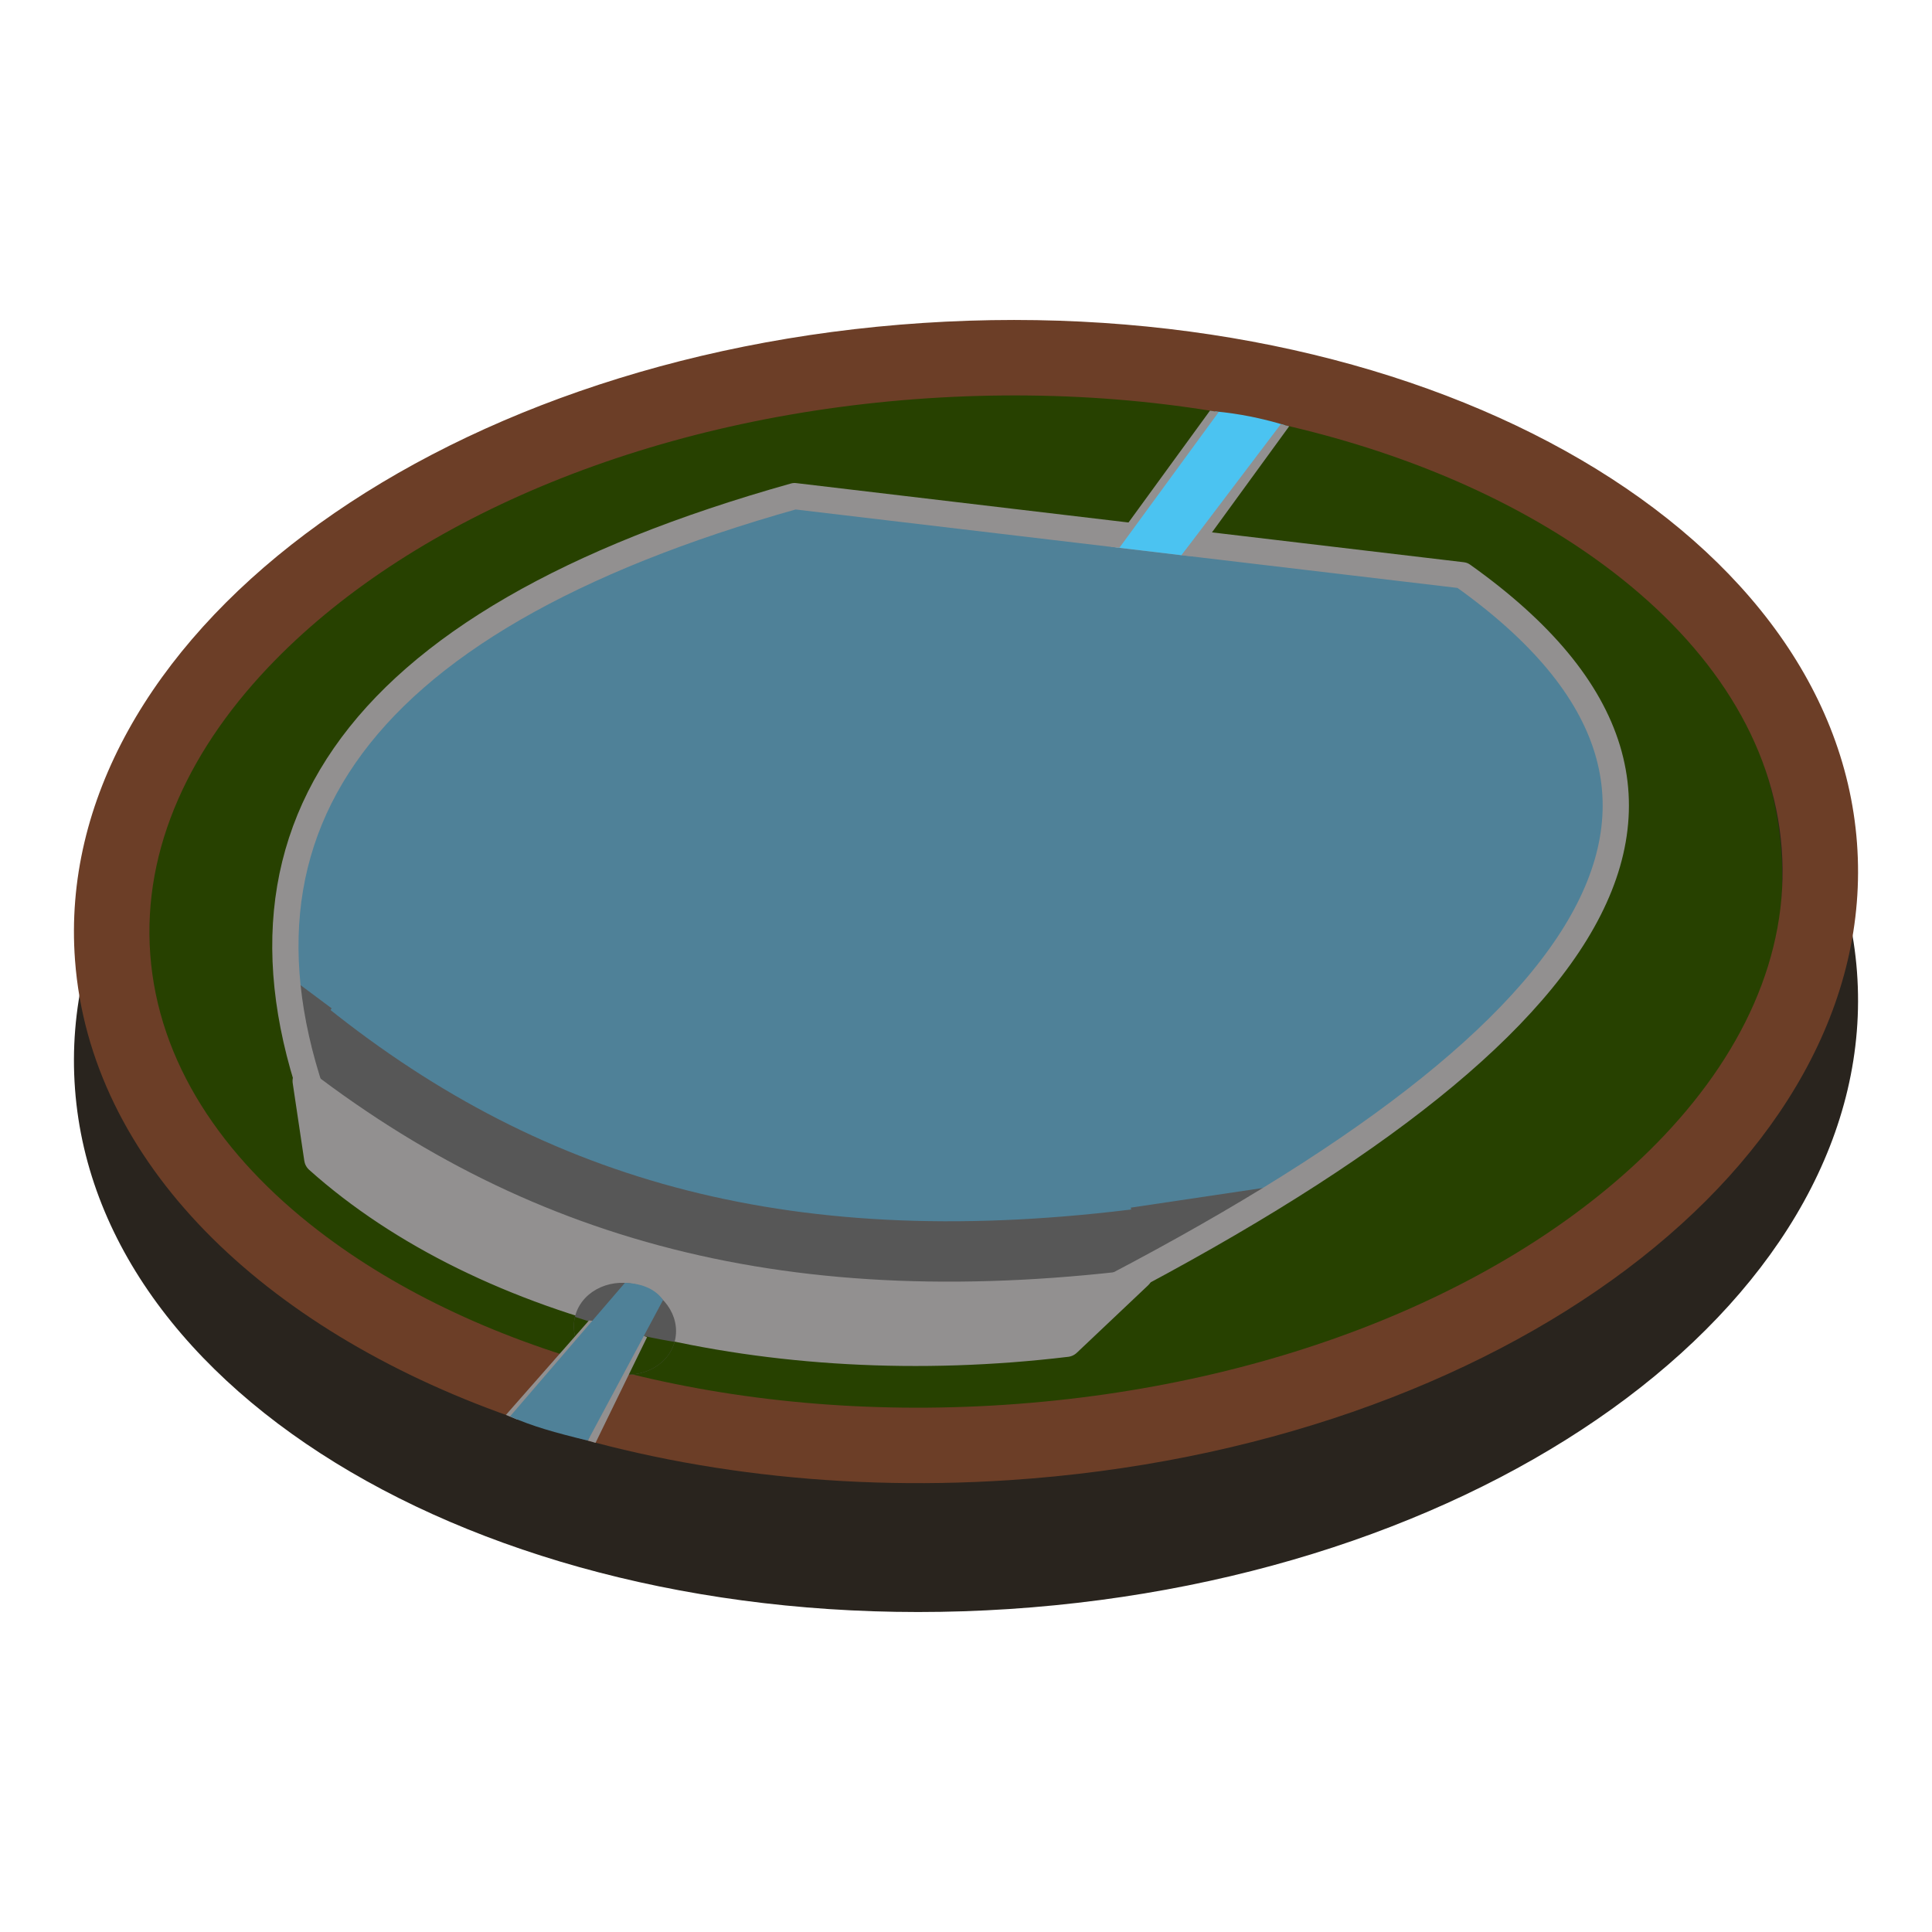
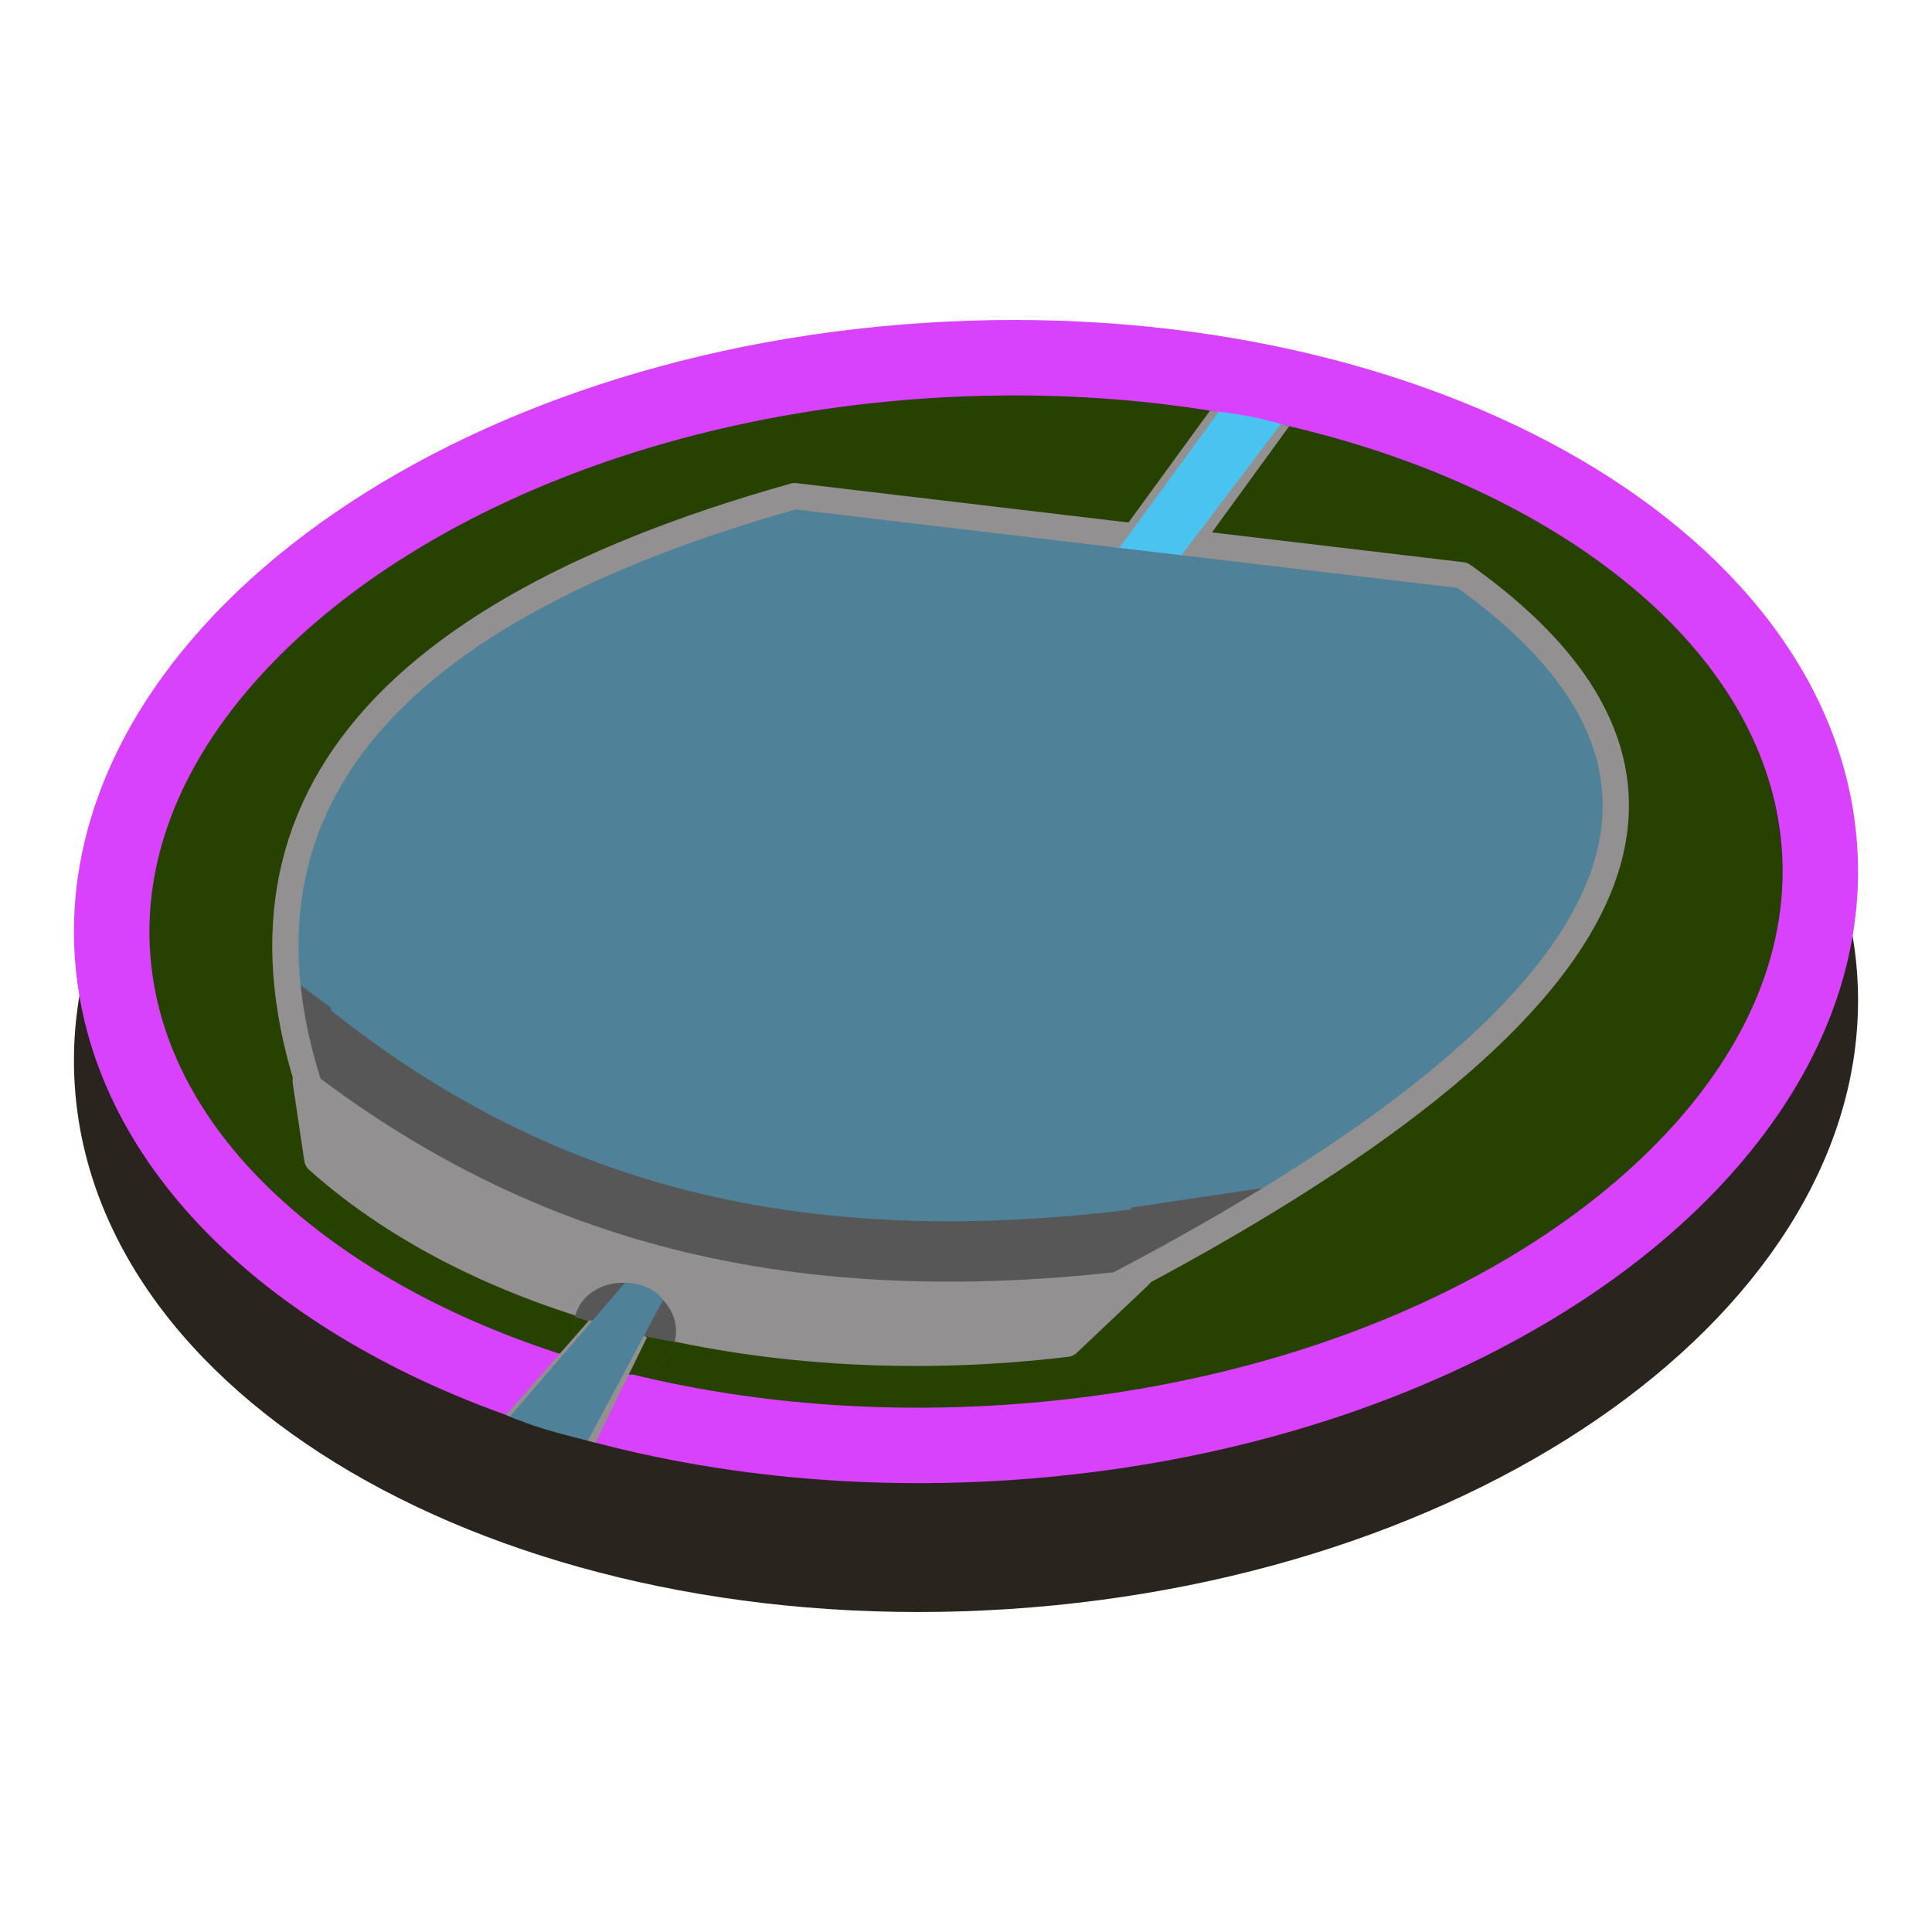
<svg xmlns="http://www.w3.org/2000/svg" width="100%" height="100%" viewBox="0 0 64 64" version="1.1" xml:space="preserve" style="fill-rule:evenodd;clip-rule:evenodd;stroke-linecap:round;stroke-linejoin:round;stroke-miterlimit:1.5;">
  <g id="b">
-     <path d="M30.567,14.968C46.868,13.895 60.723,21.603 61.515,32.193C62.308,42.783 49.731,52.229 33.432,53.301C17.132,54.372 3.276,46.663 2.485,36.077C1.694,25.491 14.266,16.043 30.567,14.968Z" style="fill:#29241e;fill-rule:nonzero;" />
-     <path d="M30.706,12.628C45.679,11.558 58.344,18.545 59.012,28.239C59.681,37.932 48.09,46.65 33.124,47.719C18.16,48.789 5.487,41.797 4.818,32.108C4.151,22.418 15.741,13.697 30.706,12.628Z" style="fill:#274100;fill-rule:nonzero;" />
-     <path d="M30.567,10.699C46.868,9.626 60.723,17.334 61.515,27.924C62.308,38.515 49.731,47.96 33.432,49.032C27.407,49.428 21.717,48.625 16.896,46.92C8.674,44.012 2.984,38.481 2.485,31.808C1.694,21.223 14.266,11.774 30.567,10.699ZM30.731,13.194C21.645,13.793 13.776,17.118 9.118,21.865C6.319,24.718 4.713,28.077 4.978,31.622C5.244,35.179 7.342,38.304 10.55,40.771C15.875,44.867 24.172,47.136 33.268,46.537C42.353,45.94 50.223,42.617 54.882,37.87C57.682,35.017 59.288,31.657 59.022,28.111C58.756,24.551 56.657,21.426 53.45,18.959C48.124,14.862 39.828,12.595 30.731,13.194Z" style="fill:#6c3e27;" />
+     <path d="M30.567,14.968C46.868,13.895 60.723,21.603 61.515,32.193C62.308,42.783 49.731,52.229 33.432,53.301C17.132,54.372 3.276,46.663 2.485,36.077C1.694,25.491 14.266,16.043 30.567,14.968Z" style="fill:rgb(41,36,30);fill-rule:nonzero;" />
+     <path d="M30.706,12.628C45.679,11.558 58.344,18.545 59.012,28.239C59.681,37.932 48.09,46.65 33.124,47.719C18.16,48.789 5.487,41.797 4.818,32.108C4.151,22.418 15.741,13.697 30.706,12.628Z" style="fill:rgb(39,65,0);fill-rule:nonzero;" />
+     <path d="M30.567,10.699C46.868,9.626 60.723,17.334 61.515,27.924C62.308,38.515 49.731,47.96 33.432,49.032C27.407,49.428 21.717,48.625 16.896,46.92C8.674,44.012 2.984,38.481 2.485,31.808C1.694,21.223 14.266,11.774 30.567,10.699ZM30.731,13.194C21.645,13.793 13.776,17.118 9.118,21.865C6.319,24.718 4.713,28.077 4.978,31.622C5.244,35.179 7.342,38.304 10.55,40.771C15.875,44.867 24.172,47.136 33.268,46.537C42.353,45.94 50.223,42.617 54.882,37.87C57.682,35.017 59.288,31.657 59.022,28.111C58.756,24.551 56.657,21.426 53.45,18.959C48.124,14.862 39.828,12.595 30.731,13.194Z" style="fill:rgb(217,66,252);" />
  </g>
  <g id="Layer1">
-     <path d="M26.32,16.435L48.444,19.057C58.668,25.985 52.904,34.358 34.448,43.88C25.766,44.588 18.016,42.504 11.043,38.087C6.596,27.814 11.24,20.453 26.32,16.435Z" style="fill:#4f8198;" />
-     <path d="M10.191,35.807C16.714,40.267 29.031,42.941 37.69,42.214L35.326,44.45C25.546,45.624 16.083,43.308 10.575,38.38L10.191,35.807Z" style="fill:#929090;stroke:#929090;stroke-width:1px;" />
-     <path d="M10.191,34.134C17.699,40.159 26.279,42.542 38.058,41" style="fill:none;stroke:#575757;stroke-width:2px;stroke-linecap:butt;" />
-     <path d="M42.707,39.223L39.571,41.456L38.058,41.941L37.456,40.005L42.707,39.223Z" style="fill:#575757;" />
-     <path d="M9.302,32.146L9.87,35.046L10.986,33.402L9.302,32.146Z" style="fill:#575757;" />
-     <path d="M26.32,16.435L48.444,19.057C58.953,26.524 52.619,34.887 34.448,43.88C25.698,44.855 17.962,42.725 11.043,38.087C6.605,27.943 11.384,20.629 26.32,16.435Z" style="fill:none;stroke:#929090;stroke-width:0.87px;" />
+     <path d="M26.32,16.435L48.444,19.057C58.668,25.985 52.904,34.358 34.448,43.88C25.766,44.588 18.016,42.504 11.043,38.087C6.596,27.814 11.24,20.453 26.32,16.435Z" style="fill:rgb(79,129,152);" />
+     <path d="M10.191,35.807C16.714,40.267 29.031,42.941 37.69,42.214L35.326,44.45C25.546,45.624 16.083,43.308 10.575,38.38L10.191,35.807Z" style="fill:rgb(146,144,144);stroke:rgb(146,144,144);stroke-width:1px;" />
+     <path d="M10.191,34.134C17.699,40.159 26.279,42.542 38.058,41" style="fill:none;stroke:rgb(87,87,87);stroke-width:2px;stroke-linecap:butt;" />
+     <path d="M42.707,39.223L39.571,41.456L38.058,41.941L37.456,40.005L42.707,39.223Z" style="fill:rgb(87,87,87);" />
+     <path d="M9.302,32.146L9.87,35.046L10.986,33.402L9.302,32.146Z" style="fill:rgb(87,87,87);" />
+     <path d="M26.32,16.435L48.444,19.057C58.953,26.524 52.619,34.887 34.448,43.88C25.698,44.855 17.962,42.725 11.043,38.087C6.605,27.943 11.384,20.629 26.32,16.435Z" style="fill:none;stroke:rgb(146,144,144);stroke-width:0.87px;" />
    <g>
-       <path d="M42.574,14.088L39.139,18.392L36.952,18.131L40.26,13.628C41.051,13.703 41.785,13.851 42.574,14.088Z" style="fill:#4bc3f1;" />
+       <path d="M42.574,14.088L39.139,18.392L36.952,18.131L40.26,13.628C41.051,13.703 41.785,13.851 42.574,14.088Z" style="fill:rgb(75,195,241);" />
    </g>
    <g>
-       <path d="M40.37,13.65L37.082,18.146L36.798,18.112L40.082,13.603L40.37,13.65Z" style="fill:#929090;" />
+       <path d="M40.37,13.65L37.082,18.146L36.798,18.112L40.082,13.603L40.37,13.65Z" style="fill:rgb(146,144,144);" />
    </g>
    <g>
-       <path d="M42.707,14.119L39.565,18.437L39.139,18.392L42.426,14.054L42.707,14.119Z" style="fill:#929090;" />
+       <path d="M42.707,14.119L39.565,18.437L39.139,18.392L42.426,14.054L42.707,14.119Z" style="fill:rgb(146,144,144);" />
    </g>
-     <path d="M21.039,42.543C21.955,42.753 22.547,43.583 22.361,44.396C22.175,45.208 21.28,45.697 20.364,45.488C19.449,45.278 18.857,44.448 19.043,43.635C19.229,42.823 20.124,42.334 21.039,42.543Z" style="fill:#575757;" />
+     <path d="M21.039,42.543C21.955,42.753 22.547,43.583 22.361,44.396C22.175,45.208 21.28,45.697 20.364,45.488C19.449,45.278 18.857,44.448 19.043,43.635C19.229,42.823 20.124,42.334 21.039,42.543Z" style="fill:rgb(87,87,87);" />
    <g>
      <g>
        <g>
-           <clipPath id="_clip1">
-             <path d="M21.039,42.543C21.955,42.753 22.547,43.583 22.361,44.396C22.175,45.208 21.28,45.697 20.364,45.488C19.449,45.278 18.857,44.448 19.043,43.635C19.229,42.823 20.124,42.334 21.039,42.543Z" />
-           </clipPath>
-           <g clip-path="url(#_clip1)">
-             <path d="M15.973,42.495C18.987,43.662 22.039,44.861 26.013,44.656L25.055,46.92L16.029,45.625L15.973,42.495Z" style="fill:#274100;" />
+           <g>
+             <clipPath id="_clip1">
+               <path d="M21.039,42.543C21.955,42.753 22.547,43.583 22.361,44.396C22.175,45.208 21.28,45.697 20.364,45.488C19.449,45.278 18.857,44.448 19.043,43.635C19.229,42.823 20.124,42.334 21.039,42.543Z" />
+             </clipPath>
+             <g clip-path="url(#_clip1)">
+               <path d="M15.973,42.495C18.987,43.662 22.039,44.861 26.013,44.656L25.055,46.92L16.029,45.625L15.973,42.495Z" style="fill:rgb(39,65,0);" />
+             </g>
          </g>
        </g>
      </g>
    </g>
-     <path d="M21.434,44.297L19.728,47.796L19.473,47.722L21.003,44.112L21.434,44.297Z" style="fill:#929090;" />
-     <path d="M20,43.787L17.131,47.024L16.759,46.871L19.511,43.742L20,43.787Z" style="fill:#929090;" />
-     <path d="M20.702,42.495L16.896,46.92C17.628,47.245 18.372,47.455 19.473,47.722L21.965,43.064C21.729,42.736 21.338,42.523 20.702,42.495Z" style="fill:#4f8198;" />
+     <path d="M21.434,44.297L19.728,47.796L19.473,47.722L21.003,44.112L21.434,44.297Z" style="fill:rgb(146,144,144);" />
+     <path d="M20,43.787L17.131,47.024L16.759,46.871L19.511,43.742L20,43.787Z" style="fill:rgb(146,144,144);" />
+     <path d="M20.702,42.495L16.896,46.92C17.628,47.245 18.372,47.455 19.473,47.722L21.965,43.064C21.729,42.736 21.338,42.523 20.702,42.495Z" style="fill:rgb(79,129,152);" />
  </g>
</svg>
